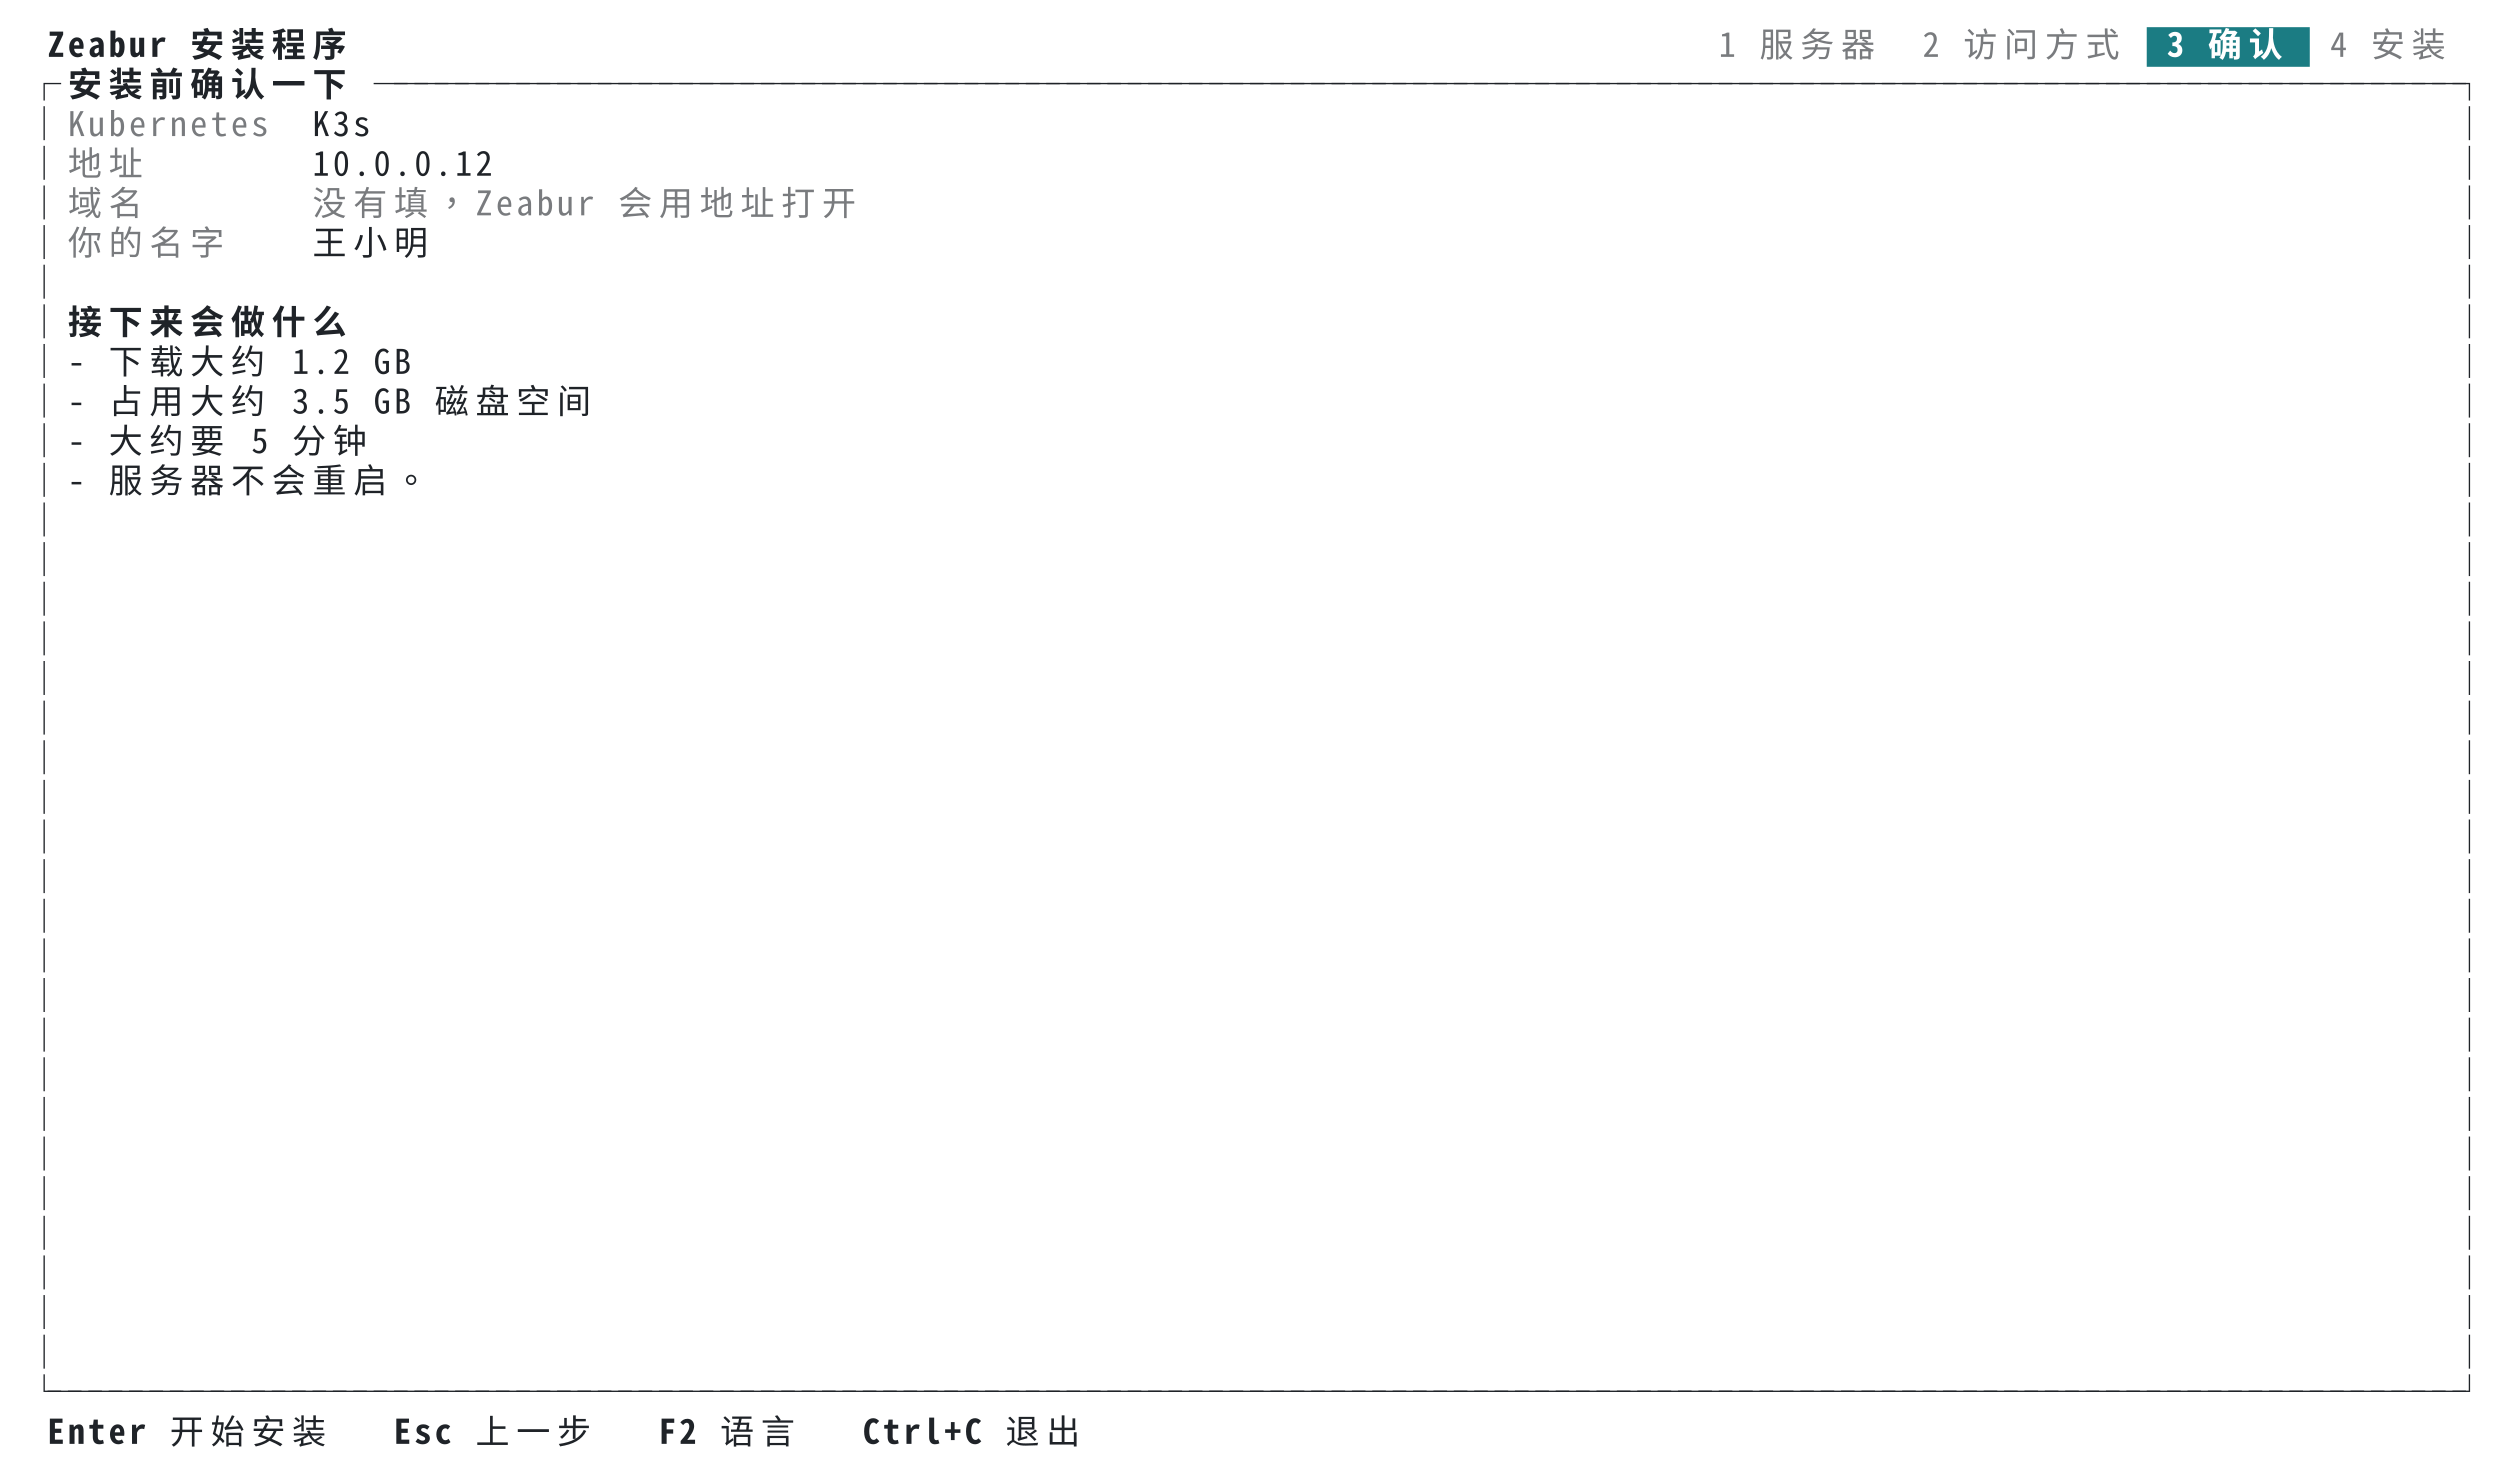
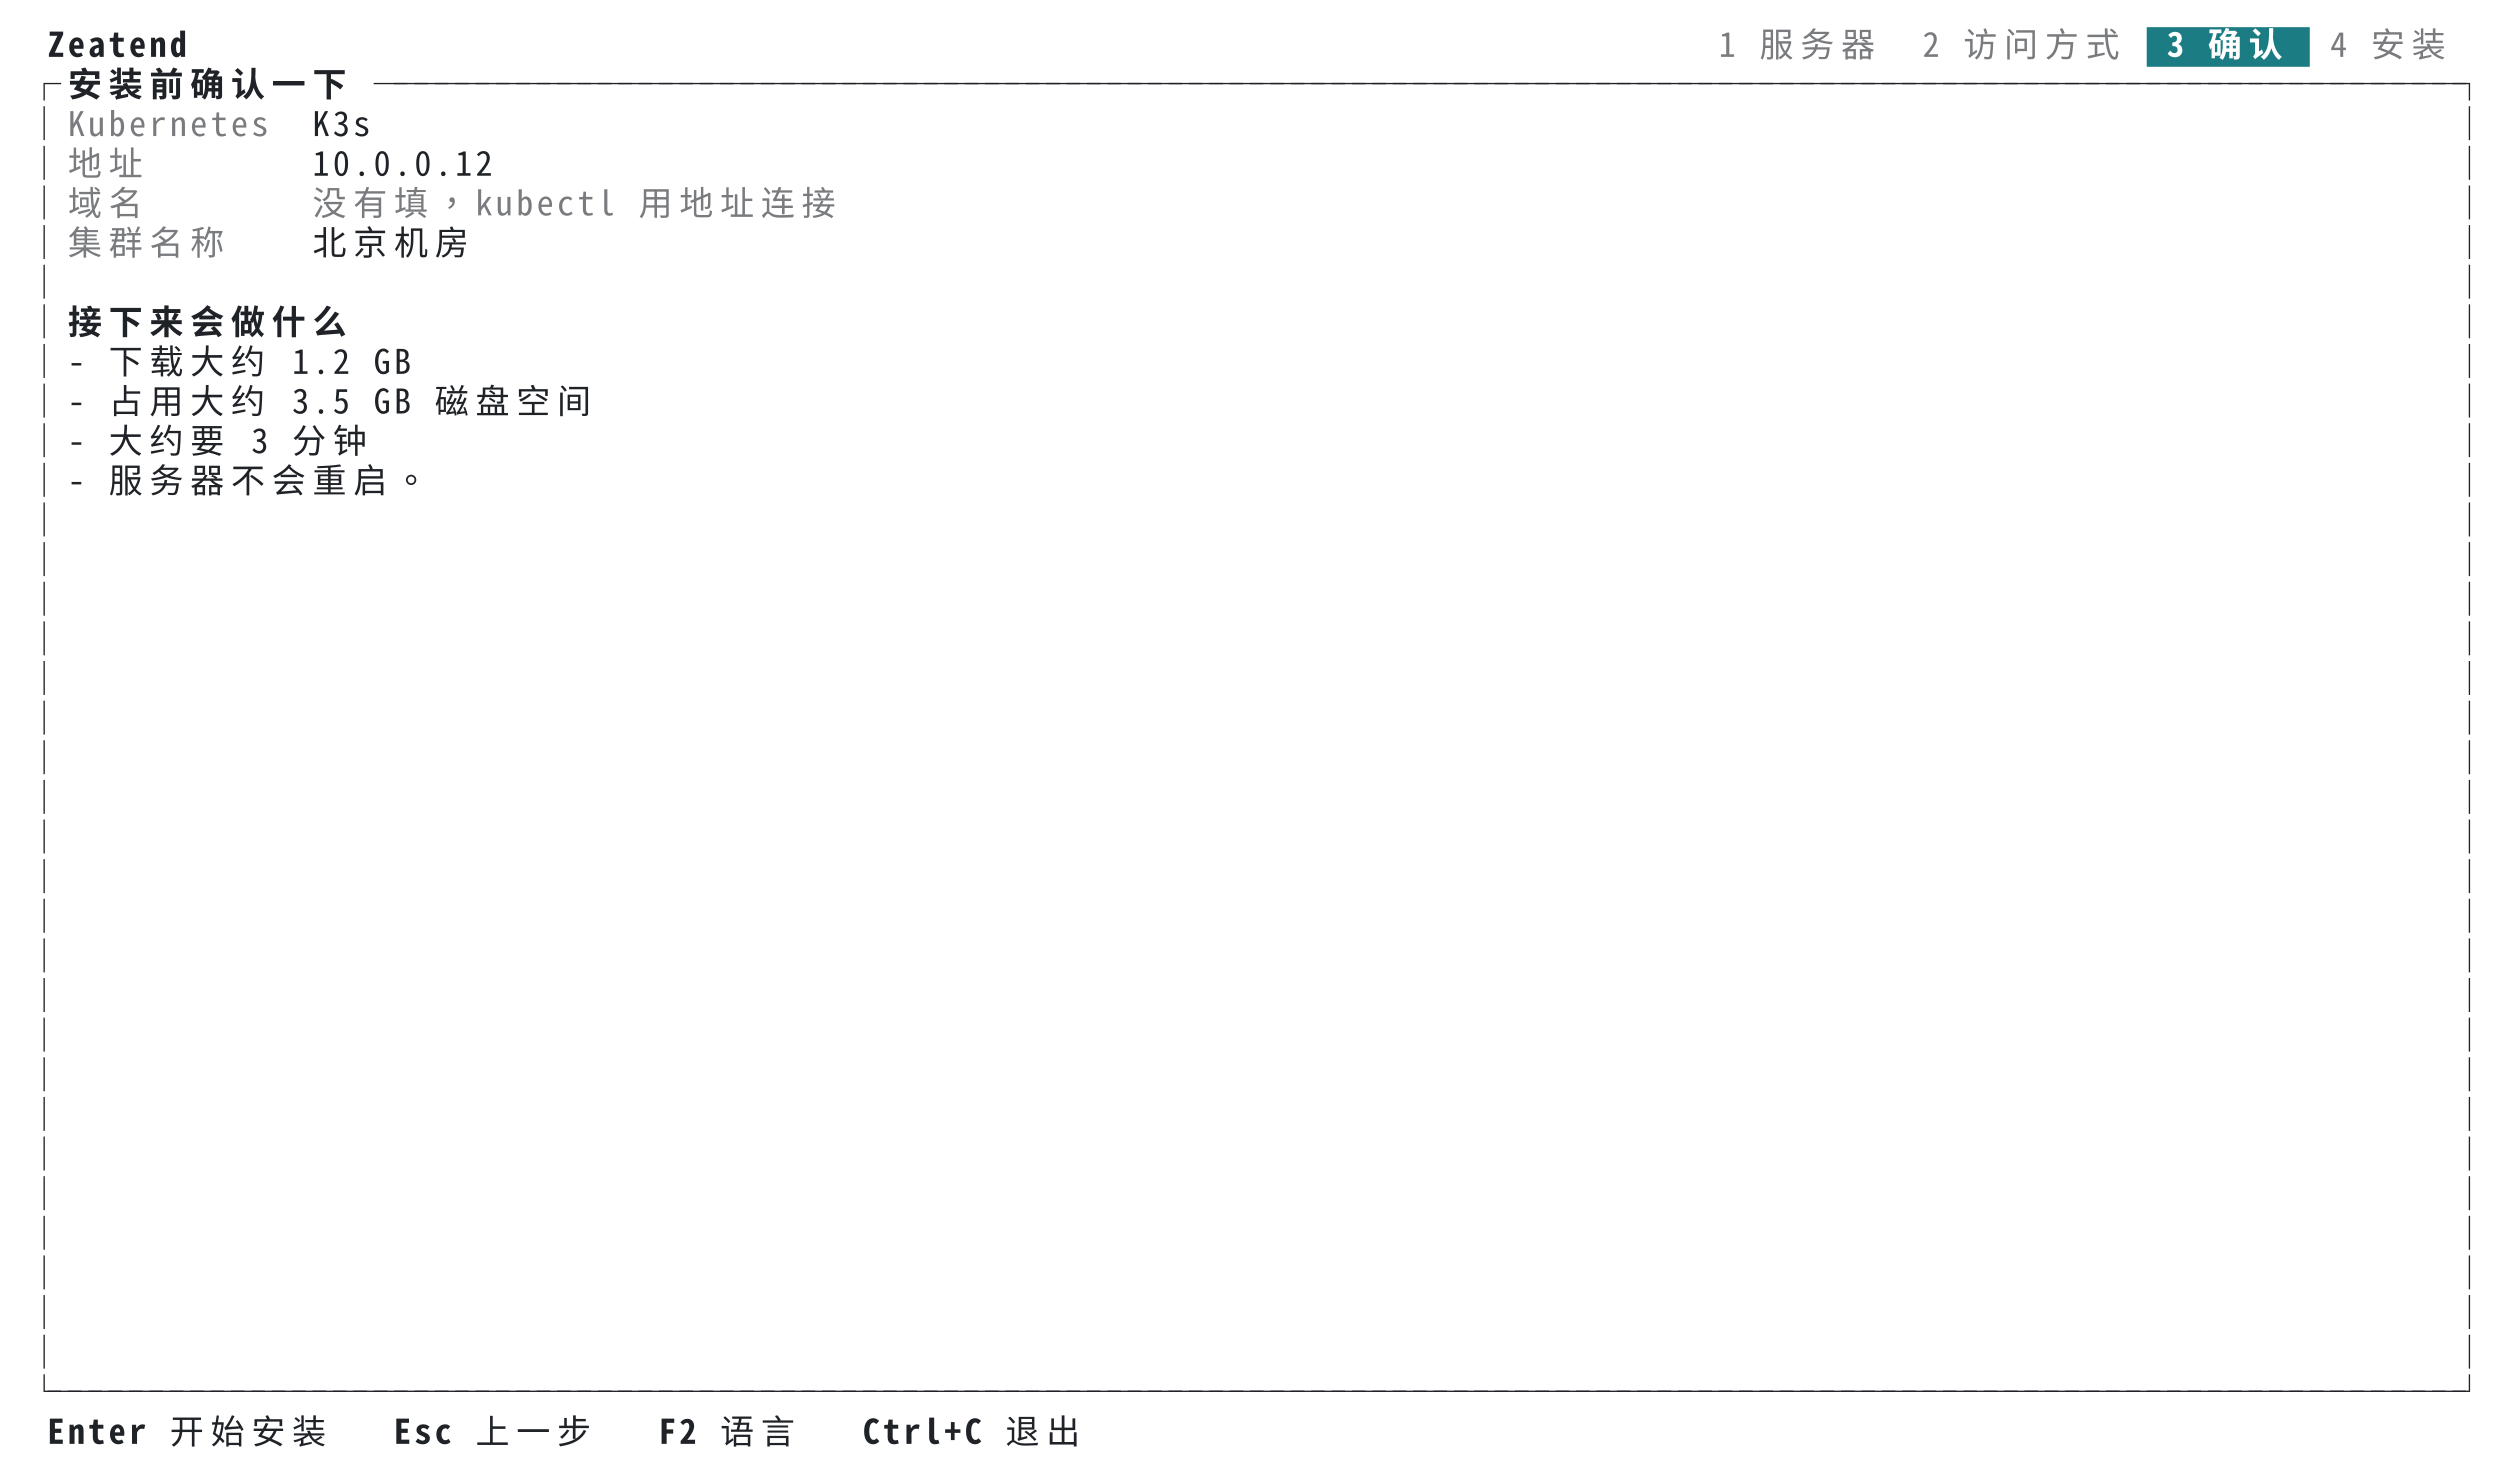
<svg xmlns="http://www.w3.org/2000/svg" xml:lang="zh-CN" width="1104" height="654" viewBox="0 0 1104 654">
  <style>svg{font:15px ui-monospace,SFMono-Regular,Menlo,'PingFang TC','PingFang SC','Hiragino Sans','Noto Sans Mono CJK TC',monospace}.bold{font-weight:700}.dim{opacity:.6}.f-fg{fill:#1f2328}.b-fg{fill:#1f2328}.f-bg{fill:#ffffff}.b-bg{fill:#ffffff}.f-black{fill:#24292f}.b-black{fill:#24292f}.f-red{fill:#cf222e}.b-red{fill:#cf222e}.f-green{fill:#116329}.b-green{fill:#116329}.f-yellow{fill:#9a6700}.b-yellow{fill:#9a6700}.f-blue{fill:#0969da}.b-blue{fill:#0969da}.f-magenta{fill:#8250df}.b-magenta{fill:#8250df}.f-cyan{fill:#1b7c83}.b-cyan{fill:#1b7c83}.f-gray{fill:#6e7781}.b-gray{fill:#6e7781}.f-darkgray{fill:#57606a}.b-darkgray{fill:#57606a}.f-white{fill:#6e7781}.b-white{fill:#6e7781}.f-lightcyan{fill:#1b7c83}.b-lightcyan{fill:#1b7c83}.f-lightgreen{fill:#116329}.b-lightgreen{fill:#116329}@media (prefers-color-scheme:dark){.f-fg{fill:#e6edf3}.b-fg{fill:#e6edf3}.f-bg{fill:#0d1117}.b-bg{fill:#0d1117}.f-black{fill:#484f58}.b-black{fill:#484f58}.f-red{fill:#ff7b72}.b-red{fill:#ff7b72}.f-green{fill:#3fb950}.b-green{fill:#3fb950}.f-yellow{fill:#d29922}.b-yellow{fill:#d29922}.f-blue{fill:#58a6ff}.b-blue{fill:#58a6ff}.f-magenta{fill:#bc8cff}.b-magenta{fill:#bc8cff}.f-cyan{fill:#39c5cf}.b-cyan{fill:#39c5cf}.f-gray{fill:#8b949e}.b-gray{fill:#8b949e}.f-darkgray{fill:#6e7681}.b-darkgray{fill:#6e7681}.f-white{fill:#b1bac4}.b-white{fill:#b1bac4}.f-lightcyan{fill:#56d4dd}.b-lightcyan{fill:#56d4dd}.f-lightgreen{fill:#56d364}.b-lightgreen{fill:#56d364}}</style>
  <rect class="b-bg" width="100%" height="100%" />
  <g class="f-fg bold">
    <text x="21.0" y="25.1">Z</text>
    <text x="30.0" y="25.1">e</text>
    <text x="39.0" y="25.1">a</text>
-     <text x="48.0" y="25.1">b</text>
-     <text x="57.0" y="25.1">u</text>
-     <text x="66.0" y="25.1">r</text>
-     <text x="84.0" y="25.1">安</text>
-     <text x="102.0" y="25.1">装</text>
-     <text x="120.0" y="25.1">程</text>
-     <text x="138.0" y="25.1">序</text>
+     <text x="48.0" y="25.1">t</text>
+     <text x="57.0" y="25.1">e</text>
+     <text x="66.0" y="25.1">n</text>
+     <text x="75.0" y="25.1">d</text>
  </g>
  <g class="f-fg dim">
    <text x="759.0" y="25.1">1</text>
    <text x="777.0" y="25.1">服</text>
    <text x="795.0" y="25.1">务</text>
    <text x="813.0" y="25.1">器</text>
    <text x="849.0" y="25.1">2</text>
    <text x="867.0" y="25.1">访</text>
    <text x="885.0" y="25.1">问</text>
    <text x="903.0" y="25.1">方</text>
    <text x="921.0" y="25.1">式</text>
  </g>
  <rect class="b-cyan" x="948.0" y="12.0" width="72.0" height="17.5" />
  <g class="f-bg bold">
    <text x="957.0" y="25.1">3</text>
    <text x="975.0" y="25.1">确</text>
    <text x="993.0" y="25.1">认</text>
  </g>
  <g class="f-fg dim">
    <text x="1029.0" y="25.1">4</text>
    <text x="1047.0" y="25.1">安</text>
    <text x="1065.0" y="25.1">装</text>
  </g>
  <g class="f-fg">
    <text x="12.0" y="42.6">┌</text>
  </g>
  <g class="f-fg bold">
    <text x="30.0" y="42.6">安</text>
    <text x="48.0" y="42.6">装</text>
    <text x="66.0" y="42.6">前</text>
    <text x="84.0" y="42.6">确</text>
    <text x="102.0" y="42.6">认</text>
    <text x="120.0" y="42.6">一</text>
    <text x="138.0" y="42.6">下</text>
  </g>
  <g class="f-fg">
    <text x="165.0" y="42.6">─</text>
    <text x="174.0" y="42.6">─</text>
    <text x="183.0" y="42.6">─</text>
    <text x="192.0" y="42.6">─</text>
    <text x="201.0" y="42.6">─</text>
    <text x="210.0" y="42.6">─</text>
    <text x="219.0" y="42.6">─</text>
    <text x="228.0" y="42.6">─</text>
    <text x="237.0" y="42.6">─</text>
    <text x="246.0" y="42.6">─</text>
    <text x="255.0" y="42.6">─</text>
    <text x="264.0" y="42.6">─</text>
    <text x="273.0" y="42.6">─</text>
    <text x="282.0" y="42.6">─</text>
    <text x="291.0" y="42.6">─</text>
    <text x="300.0" y="42.6">─</text>
    <text x="309.0" y="42.6">─</text>
    <text x="318.0" y="42.6">─</text>
    <text x="327.0" y="42.6">─</text>
    <text x="336.0" y="42.6">─</text>
    <text x="345.0" y="42.6">─</text>
    <text x="354.0" y="42.6">─</text>
    <text x="363.0" y="42.6">─</text>
    <text x="372.0" y="42.6">─</text>
    <text x="381.0" y="42.6">─</text>
    <text x="390.0" y="42.6">─</text>
    <text x="399.0" y="42.6">─</text>
    <text x="408.0" y="42.6">─</text>
    <text x="417.0" y="42.6">─</text>
    <text x="426.0" y="42.6">─</text>
    <text x="435.0" y="42.6">─</text>
    <text x="444.0" y="42.6">─</text>
    <text x="453.0" y="42.6">─</text>
    <text x="462.0" y="42.6">─</text>
    <text x="471.0" y="42.6">─</text>
    <text x="480.0" y="42.6">─</text>
    <text x="489.0" y="42.6">─</text>
    <text x="498.0" y="42.6">─</text>
    <text x="507.0" y="42.6">─</text>
    <text x="516.0" y="42.6">─</text>
    <text x="525.0" y="42.6">─</text>
    <text x="534.0" y="42.6">─</text>
    <text x="543.0" y="42.6">─</text>
    <text x="552.0" y="42.6">─</text>
    <text x="561.0" y="42.6">─</text>
    <text x="570.0" y="42.6">─</text>
    <text x="579.0" y="42.6">─</text>
    <text x="588.0" y="42.6">─</text>
    <text x="597.0" y="42.6">─</text>
    <text x="606.0" y="42.6">─</text>
    <text x="615.0" y="42.6">─</text>
    <text x="624.0" y="42.6">─</text>
    <text x="633.0" y="42.6">─</text>
    <text x="642.0" y="42.6">─</text>
    <text x="651.0" y="42.6">─</text>
    <text x="660.0" y="42.6">─</text>
    <text x="669.0" y="42.6">─</text>
    <text x="678.0" y="42.6">─</text>
    <text x="687.0" y="42.6">─</text>
    <text x="696.0" y="42.6">─</text>
    <text x="705.0" y="42.6">─</text>
    <text x="714.0" y="42.6">─</text>
    <text x="723.0" y="42.6">─</text>
    <text x="732.0" y="42.6">─</text>
    <text x="741.0" y="42.6">─</text>
    <text x="750.0" y="42.6">─</text>
    <text x="759.0" y="42.6">─</text>
    <text x="768.0" y="42.6">─</text>
    <text x="777.0" y="42.6">─</text>
    <text x="786.0" y="42.6">─</text>
    <text x="795.0" y="42.6">─</text>
    <text x="804.0" y="42.6">─</text>
    <text x="813.0" y="42.6">─</text>
    <text x="822.0" y="42.6">─</text>
    <text x="831.0" y="42.6">─</text>
    <text x="840.0" y="42.6">─</text>
    <text x="849.0" y="42.6">─</text>
    <text x="858.0" y="42.6">─</text>
    <text x="867.0" y="42.6">─</text>
    <text x="876.0" y="42.6">─</text>
    <text x="885.0" y="42.6">─</text>
    <text x="894.0" y="42.6">─</text>
    <text x="903.0" y="42.6">─</text>
    <text x="912.0" y="42.6">─</text>
    <text x="921.0" y="42.6">─</text>
    <text x="930.0" y="42.6">─</text>
    <text x="939.0" y="42.6">─</text>
    <text x="948.0" y="42.6">─</text>
    <text x="957.0" y="42.6">─</text>
    <text x="966.0" y="42.6">─</text>
    <text x="975.0" y="42.6">─</text>
    <text x="984.0" y="42.6">─</text>
    <text x="993.0" y="42.6">─</text>
    <text x="1002.0" y="42.6">─</text>
    <text x="1011.0" y="42.6">─</text>
    <text x="1020.0" y="42.6">─</text>
    <text x="1029.0" y="42.6">─</text>
    <text x="1038.0" y="42.6">─</text>
    <text x="1047.0" y="42.6">─</text>
    <text x="1056.0" y="42.6">─</text>
    <text x="1065.0" y="42.6">─</text>
    <text x="1074.0" y="42.6">─</text>
    <text x="1083.0" y="42.6">┐</text>
  </g>
  <g class="f-fg">
    <text x="12.0" y="60.1">│</text>
  </g>
  <g class="f-fg dim">
    <text x="30.0" y="60.1">K</text>
    <text x="39.0" y="60.1">u</text>
    <text x="48.0" y="60.1">b</text>
    <text x="57.0" y="60.1">e</text>
    <text x="66.0" y="60.1">r</text>
    <text x="75.0" y="60.1">n</text>
    <text x="84.0" y="60.1">e</text>
    <text x="93.0" y="60.1">t</text>
    <text x="102.0" y="60.1">e</text>
    <text x="111.0" y="60.1">s</text>
  </g>
  <g class="f-fg">
    <text x="138.0" y="60.1">K</text>
    <text x="147.0" y="60.1">3</text>
    <text x="156.0" y="60.1">s</text>
    <text x="1083.0" y="60.1">│</text>
  </g>
  <g class="f-fg">
    <text x="12.0" y="77.6">│</text>
  </g>
  <g class="f-fg dim">
    <text x="30.0" y="77.6">地</text>
    <text x="48.0" y="77.6">址</text>
  </g>
  <g class="f-fg">
    <text x="138.0" y="77.6">1</text>
    <text x="147.0" y="77.6">0</text>
    <text x="156.0" y="77.6">.</text>
    <text x="165.0" y="77.6">0</text>
    <text x="174.0" y="77.6">.</text>
    <text x="183.0" y="77.6">0</text>
    <text x="192.0" y="77.6">.</text>
    <text x="201.0" y="77.6">1</text>
    <text x="210.0" y="77.6">2</text>
    <text x="1083.0" y="77.6">│</text>
  </g>
  <g class="f-fg">
    <text x="12.0" y="95.1">│</text>
  </g>
  <g class="f-fg dim">
    <text x="30.0" y="95.1">域</text>
    <text x="48.0" y="95.1">名</text>
  </g>
  <g class="f-fg dim">
    <text x="138.0" y="95.1">没</text>
    <text x="156.0" y="95.1">有</text>
    <text x="174.0" y="95.1">填</text>
    <text x="192.0" y="95.1">，</text>
-     <text x="210.0" y="95.1">Z</text>
-     <text x="219.0" y="95.1">e</text>
-     <text x="228.0" y="95.1">a</text>
-     <text x="237.0" y="95.1">b</text>
-     <text x="246.0" y="95.1">u</text>
-     <text x="255.0" y="95.1">r</text>
-     <text x="273.0" y="95.1">会</text>
-     <text x="291.0" y="95.1">用</text>
-     <text x="309.0" y="95.1">地</text>
-     <text x="327.0" y="95.1">址</text>
-     <text x="345.0" y="95.1">打</text>
-     <text x="363.0" y="95.1">开</text>
+     <text x="210.0" y="95.1">k</text>
+     <text x="219.0" y="95.1">u</text>
+     <text x="228.0" y="95.1">b</text>
+     <text x="237.0" y="95.1">e</text>
+     <text x="246.0" y="95.1">c</text>
+     <text x="255.0" y="95.1">t</text>
+     <text x="264.0" y="95.1">l</text>
+     <text x="282.0" y="95.1">用</text>
+     <text x="300.0" y="95.1">地</text>
+     <text x="318.0" y="95.1">址</text>
+     <text x="336.0" y="95.1">连</text>
+     <text x="354.0" y="95.1">接</text>
  </g>
  <g class="f-fg">
    <text x="1083.0" y="95.1">│</text>
  </g>
  <g class="f-fg">
    <text x="12.0" y="112.6">│</text>
  </g>
  <g class="f-fg dim">
-     <text x="30.0" y="112.6">你</text>
-     <text x="48.0" y="112.6">的</text>
+     <text x="30.0" y="112.6">集</text>
+     <text x="48.0" y="112.6">群</text>
    <text x="66.0" y="112.6">名</text>
-     <text x="84.0" y="112.6">字</text>
-   </g>
-   <g class="f-fg">
-     <text x="138.0" y="112.6">王</text>
-     <text x="156.0" y="112.6">小</text>
-     <text x="174.0" y="112.6">明</text>
+     <text x="84.0" y="112.6">称</text>
+   </g>
+   <g class="f-fg">
+     <text x="138.0" y="112.6">北</text>
+     <text x="156.0" y="112.6">京</text>
+     <text x="174.0" y="112.6">机</text>
+     <text x="192.0" y="112.6">房</text>
    <text x="1083.0" y="112.6">│</text>
  </g>
  <g class="f-fg">
    <text x="12.0" y="130.1">│</text>
    <text x="1083.0" y="130.1">│</text>
  </g>
  <g class="f-fg">
    <text x="12.0" y="147.6">│</text>
  </g>
  <g class="f-fg bold">
    <text x="30.0" y="147.6">接</text>
    <text x="48.0" y="147.6">下</text>
    <text x="66.0" y="147.6">来</text>
    <text x="84.0" y="147.6">会</text>
    <text x="102.0" y="147.6">做</text>
    <text x="120.0" y="147.6">什</text>
    <text x="138.0" y="147.6">么</text>
  </g>
  <g class="f-fg">
    <text x="1083.0" y="147.6">│</text>
  </g>
  <g class="f-fg">
    <text x="12.0" y="165.1">│</text>
    <text x="30.0" y="165.1">-</text>
    <text x="48.0" y="165.1">下</text>
    <text x="66.0" y="165.1">载</text>
    <text x="84.0" y="165.1">大</text>
    <text x="102.0" y="165.1">约</text>
    <text x="129.0" y="165.1">1</text>
    <text x="138.0" y="165.1">.</text>
    <text x="147.0" y="165.1">2</text>
    <text x="165.0" y="165.1">G</text>
    <text x="174.0" y="165.1">B</text>
    <text x="1083.0" y="165.1">│</text>
  </g>
  <g class="f-fg">
    <text x="12.0" y="182.6">│</text>
    <text x="30.0" y="182.6">-</text>
    <text x="48.0" y="182.6">占</text>
    <text x="66.0" y="182.6">用</text>
    <text x="84.0" y="182.6">大</text>
    <text x="102.0" y="182.6">约</text>
    <text x="129.0" y="182.6">3</text>
    <text x="138.0" y="182.6">.</text>
    <text x="147.0" y="182.6">5</text>
    <text x="165.0" y="182.6">G</text>
    <text x="174.0" y="182.6">B</text>
    <text x="192.0" y="182.6">磁</text>
    <text x="210.0" y="182.6">盘</text>
    <text x="228.0" y="182.6">空</text>
    <text x="246.0" y="182.6">间</text>
    <text x="1083.0" y="182.6">│</text>
  </g>
  <g class="f-fg">
    <text x="12.0" y="200.1">│</text>
    <text x="30.0" y="200.1">-</text>
    <text x="48.0" y="200.1">大</text>
    <text x="66.0" y="200.1">约</text>
    <text x="84.0" y="200.1">要</text>
-     <text x="111.0" y="200.1">5</text>
+     <text x="111.0" y="200.1">3</text>
    <text x="129.0" y="200.1">分</text>
    <text x="147.0" y="200.1">钟</text>
    <text x="1083.0" y="200.1">│</text>
  </g>
  <g class="f-fg">
    <text x="12.0" y="217.6">│</text>
    <text x="30.0" y="217.6">-</text>
    <text x="48.0" y="217.6">服</text>
    <text x="66.0" y="217.6">务</text>
    <text x="84.0" y="217.6">器</text>
    <text x="102.0" y="217.6">不</text>
    <text x="120.0" y="217.6">会</text>
    <text x="138.0" y="217.6">重</text>
    <text x="156.0" y="217.6">启</text>
    <text x="174.0" y="217.6">。</text>
    <text x="1083.0" y="217.6">│</text>
  </g>
  <g class="f-fg">
    <text x="12.0" y="235.1">│</text>
    <text x="1083.0" y="235.1">│</text>
  </g>
  <g class="f-fg">
    <text x="12.0" y="252.6">│</text>
    <text x="1083.0" y="252.6">│</text>
  </g>
  <g class="f-fg">
    <text x="12.0" y="270.1">│</text>
    <text x="1083.0" y="270.1">│</text>
  </g>
  <g class="f-fg">
    <text x="12.0" y="287.6">│</text>
    <text x="1083.0" y="287.6">│</text>
  </g>
  <g class="f-fg">
    <text x="12.0" y="305.1">│</text>
    <text x="1083.0" y="305.1">│</text>
  </g>
  <g class="f-fg">
    <text x="12.0" y="322.6">│</text>
    <text x="1083.0" y="322.6">│</text>
  </g>
  <g class="f-fg">
    <text x="12.0" y="340.1">│</text>
    <text x="1083.0" y="340.1">│</text>
  </g>
  <g class="f-fg">
    <text x="12.0" y="357.6">│</text>
    <text x="1083.0" y="357.6">│</text>
  </g>
  <g class="f-fg">
    <text x="12.0" y="375.1">│</text>
    <text x="1083.0" y="375.1">│</text>
  </g>
  <g class="f-fg">
    <text x="12.0" y="392.6">│</text>
    <text x="1083.0" y="392.6">│</text>
  </g>
  <g class="f-fg">
    <text x="12.0" y="410.1">│</text>
    <text x="1083.0" y="410.1">│</text>
  </g>
  <g class="f-fg">
    <text x="12.0" y="427.6">│</text>
    <text x="1083.0" y="427.6">│</text>
  </g>
  <g class="f-fg">
    <text x="12.0" y="445.1">│</text>
    <text x="1083.0" y="445.1">│</text>
  </g>
  <g class="f-fg">
    <text x="12.0" y="462.6">│</text>
    <text x="1083.0" y="462.6">│</text>
  </g>
  <g class="f-fg">
    <text x="12.0" y="480.1">│</text>
    <text x="1083.0" y="480.1">│</text>
  </g>
  <g class="f-fg">
    <text x="12.0" y="497.6">│</text>
    <text x="1083.0" y="497.6">│</text>
  </g>
  <g class="f-fg">
    <text x="12.0" y="515.1">│</text>
    <text x="1083.0" y="515.1">│</text>
  </g>
  <g class="f-fg">
    <text x="12.0" y="532.6">│</text>
    <text x="1083.0" y="532.6">│</text>
  </g>
  <g class="f-fg">
    <text x="12.0" y="550.1">│</text>
    <text x="1083.0" y="550.1">│</text>
  </g>
  <g class="f-fg">
    <text x="12.0" y="567.6">│</text>
    <text x="1083.0" y="567.6">│</text>
  </g>
  <g class="f-fg">
    <text x="12.0" y="585.1">│</text>
    <text x="1083.0" y="585.1">│</text>
  </g>
  <g class="f-fg">
    <text x="12.0" y="602.6">│</text>
    <text x="1083.0" y="602.6">│</text>
  </g>
  <g class="f-fg">
    <text x="12.0" y="620.1">└</text>
    <text x="21.0" y="620.1">─</text>
    <text x="30.0" y="620.1">─</text>
    <text x="39.0" y="620.1">─</text>
    <text x="48.0" y="620.1">─</text>
    <text x="57.0" y="620.1">─</text>
    <text x="66.0" y="620.1">─</text>
    <text x="75.0" y="620.1">─</text>
    <text x="84.0" y="620.1">─</text>
    <text x="93.0" y="620.1">─</text>
    <text x="102.0" y="620.1">─</text>
    <text x="111.0" y="620.1">─</text>
    <text x="120.0" y="620.1">─</text>
    <text x="129.0" y="620.1">─</text>
    <text x="138.0" y="620.1">─</text>
    <text x="147.0" y="620.1">─</text>
    <text x="156.0" y="620.1">─</text>
    <text x="165.0" y="620.1">─</text>
    <text x="174.0" y="620.1">─</text>
    <text x="183.0" y="620.1">─</text>
    <text x="192.0" y="620.1">─</text>
    <text x="201.0" y="620.1">─</text>
    <text x="210.0" y="620.1">─</text>
    <text x="219.0" y="620.1">─</text>
    <text x="228.0" y="620.1">─</text>
    <text x="237.0" y="620.1">─</text>
    <text x="246.0" y="620.1">─</text>
    <text x="255.0" y="620.1">─</text>
    <text x="264.0" y="620.1">─</text>
    <text x="273.0" y="620.1">─</text>
    <text x="282.0" y="620.1">─</text>
    <text x="291.0" y="620.1">─</text>
    <text x="300.0" y="620.1">─</text>
    <text x="309.0" y="620.1">─</text>
    <text x="318.0" y="620.1">─</text>
    <text x="327.0" y="620.1">─</text>
    <text x="336.0" y="620.1">─</text>
    <text x="345.0" y="620.1">─</text>
    <text x="354.0" y="620.1">─</text>
    <text x="363.0" y="620.1">─</text>
    <text x="372.0" y="620.1">─</text>
    <text x="381.0" y="620.1">─</text>
    <text x="390.0" y="620.1">─</text>
    <text x="399.0" y="620.1">─</text>
    <text x="408.0" y="620.1">─</text>
    <text x="417.0" y="620.1">─</text>
    <text x="426.0" y="620.1">─</text>
    <text x="435.0" y="620.1">─</text>
    <text x="444.0" y="620.1">─</text>
    <text x="453.0" y="620.1">─</text>
    <text x="462.0" y="620.1">─</text>
    <text x="471.0" y="620.1">─</text>
    <text x="480.0" y="620.1">─</text>
    <text x="489.0" y="620.1">─</text>
    <text x="498.0" y="620.1">─</text>
    <text x="507.0" y="620.1">─</text>
    <text x="516.0" y="620.1">─</text>
    <text x="525.0" y="620.1">─</text>
    <text x="534.0" y="620.1">─</text>
    <text x="543.0" y="620.1">─</text>
    <text x="552.0" y="620.1">─</text>
    <text x="561.0" y="620.1">─</text>
    <text x="570.0" y="620.1">─</text>
    <text x="579.0" y="620.1">─</text>
    <text x="588.0" y="620.1">─</text>
    <text x="597.0" y="620.1">─</text>
    <text x="606.0" y="620.1">─</text>
    <text x="615.0" y="620.1">─</text>
    <text x="624.0" y="620.1">─</text>
    <text x="633.0" y="620.1">─</text>
    <text x="642.0" y="620.1">─</text>
    <text x="651.0" y="620.1">─</text>
    <text x="660.0" y="620.1">─</text>
    <text x="669.0" y="620.1">─</text>
    <text x="678.0" y="620.1">─</text>
    <text x="687.0" y="620.1">─</text>
    <text x="696.0" y="620.1">─</text>
    <text x="705.0" y="620.1">─</text>
    <text x="714.0" y="620.1">─</text>
    <text x="723.0" y="620.1">─</text>
    <text x="732.0" y="620.1">─</text>
    <text x="741.0" y="620.1">─</text>
    <text x="750.0" y="620.1">─</text>
    <text x="759.0" y="620.1">─</text>
    <text x="768.0" y="620.1">─</text>
    <text x="777.0" y="620.1">─</text>
    <text x="786.0" y="620.1">─</text>
    <text x="795.0" y="620.1">─</text>
    <text x="804.0" y="620.1">─</text>
    <text x="813.0" y="620.1">─</text>
    <text x="822.0" y="620.1">─</text>
    <text x="831.0" y="620.1">─</text>
    <text x="840.0" y="620.1">─</text>
    <text x="849.0" y="620.1">─</text>
    <text x="858.0" y="620.1">─</text>
    <text x="867.0" y="620.1">─</text>
    <text x="876.0" y="620.1">─</text>
    <text x="885.0" y="620.1">─</text>
    <text x="894.0" y="620.1">─</text>
    <text x="903.0" y="620.1">─</text>
    <text x="912.0" y="620.1">─</text>
    <text x="921.0" y="620.1">─</text>
    <text x="930.0" y="620.1">─</text>
    <text x="939.0" y="620.1">─</text>
    <text x="948.0" y="620.1">─</text>
    <text x="957.0" y="620.1">─</text>
    <text x="966.0" y="620.1">─</text>
    <text x="975.0" y="620.1">─</text>
    <text x="984.0" y="620.1">─</text>
    <text x="993.0" y="620.1">─</text>
    <text x="1002.0" y="620.1">─</text>
    <text x="1011.0" y="620.1">─</text>
    <text x="1020.0" y="620.1">─</text>
    <text x="1029.0" y="620.1">─</text>
    <text x="1038.0" y="620.1">─</text>
    <text x="1047.0" y="620.1">─</text>
    <text x="1056.0" y="620.1">─</text>
    <text x="1065.0" y="620.1">─</text>
    <text x="1074.0" y="620.1">─</text>
    <text x="1083.0" y="620.1">┘</text>
  </g>
  <g class="f-fg bold">
    <text x="21.0" y="637.6">E</text>
    <text x="30.0" y="637.6">n</text>
    <text x="39.0" y="637.6">t</text>
    <text x="48.0" y="637.6">e</text>
    <text x="57.0" y="637.6">r</text>
  </g>
  <g class="f-fg">
    <text x="75.0" y="637.6">开</text>
    <text x="93.0" y="637.6">始</text>
    <text x="111.0" y="637.6">安</text>
    <text x="129.0" y="637.6">装</text>
  </g>
  <g class="f-fg bold">
    <text x="174.0" y="637.6">E</text>
    <text x="183.0" y="637.6">s</text>
    <text x="192.0" y="637.6">c</text>
  </g>
  <g class="f-fg">
    <text x="210.0" y="637.6">上</text>
    <text x="228.0" y="637.6">一</text>
    <text x="246.0" y="637.6">步</text>
  </g>
  <g class="f-fg bold">
    <text x="291.0" y="637.6">F</text>
    <text x="300.0" y="637.6">2</text>
  </g>
  <g class="f-fg">
    <text x="318.0" y="637.6">语</text>
    <text x="336.0" y="637.6">言</text>
  </g>
  <g class="f-fg bold">
    <text x="381.0" y="637.6">C</text>
    <text x="390.0" y="637.6">t</text>
    <text x="399.0" y="637.6">r</text>
    <text x="408.0" y="637.6">l</text>
    <text x="417.0" y="637.6">+</text>
    <text x="426.0" y="637.6">C</text>
  </g>
  <g class="f-fg">
    <text x="444.0" y="637.6">退</text>
    <text x="462.0" y="637.6">出</text>
  </g>
</svg>
